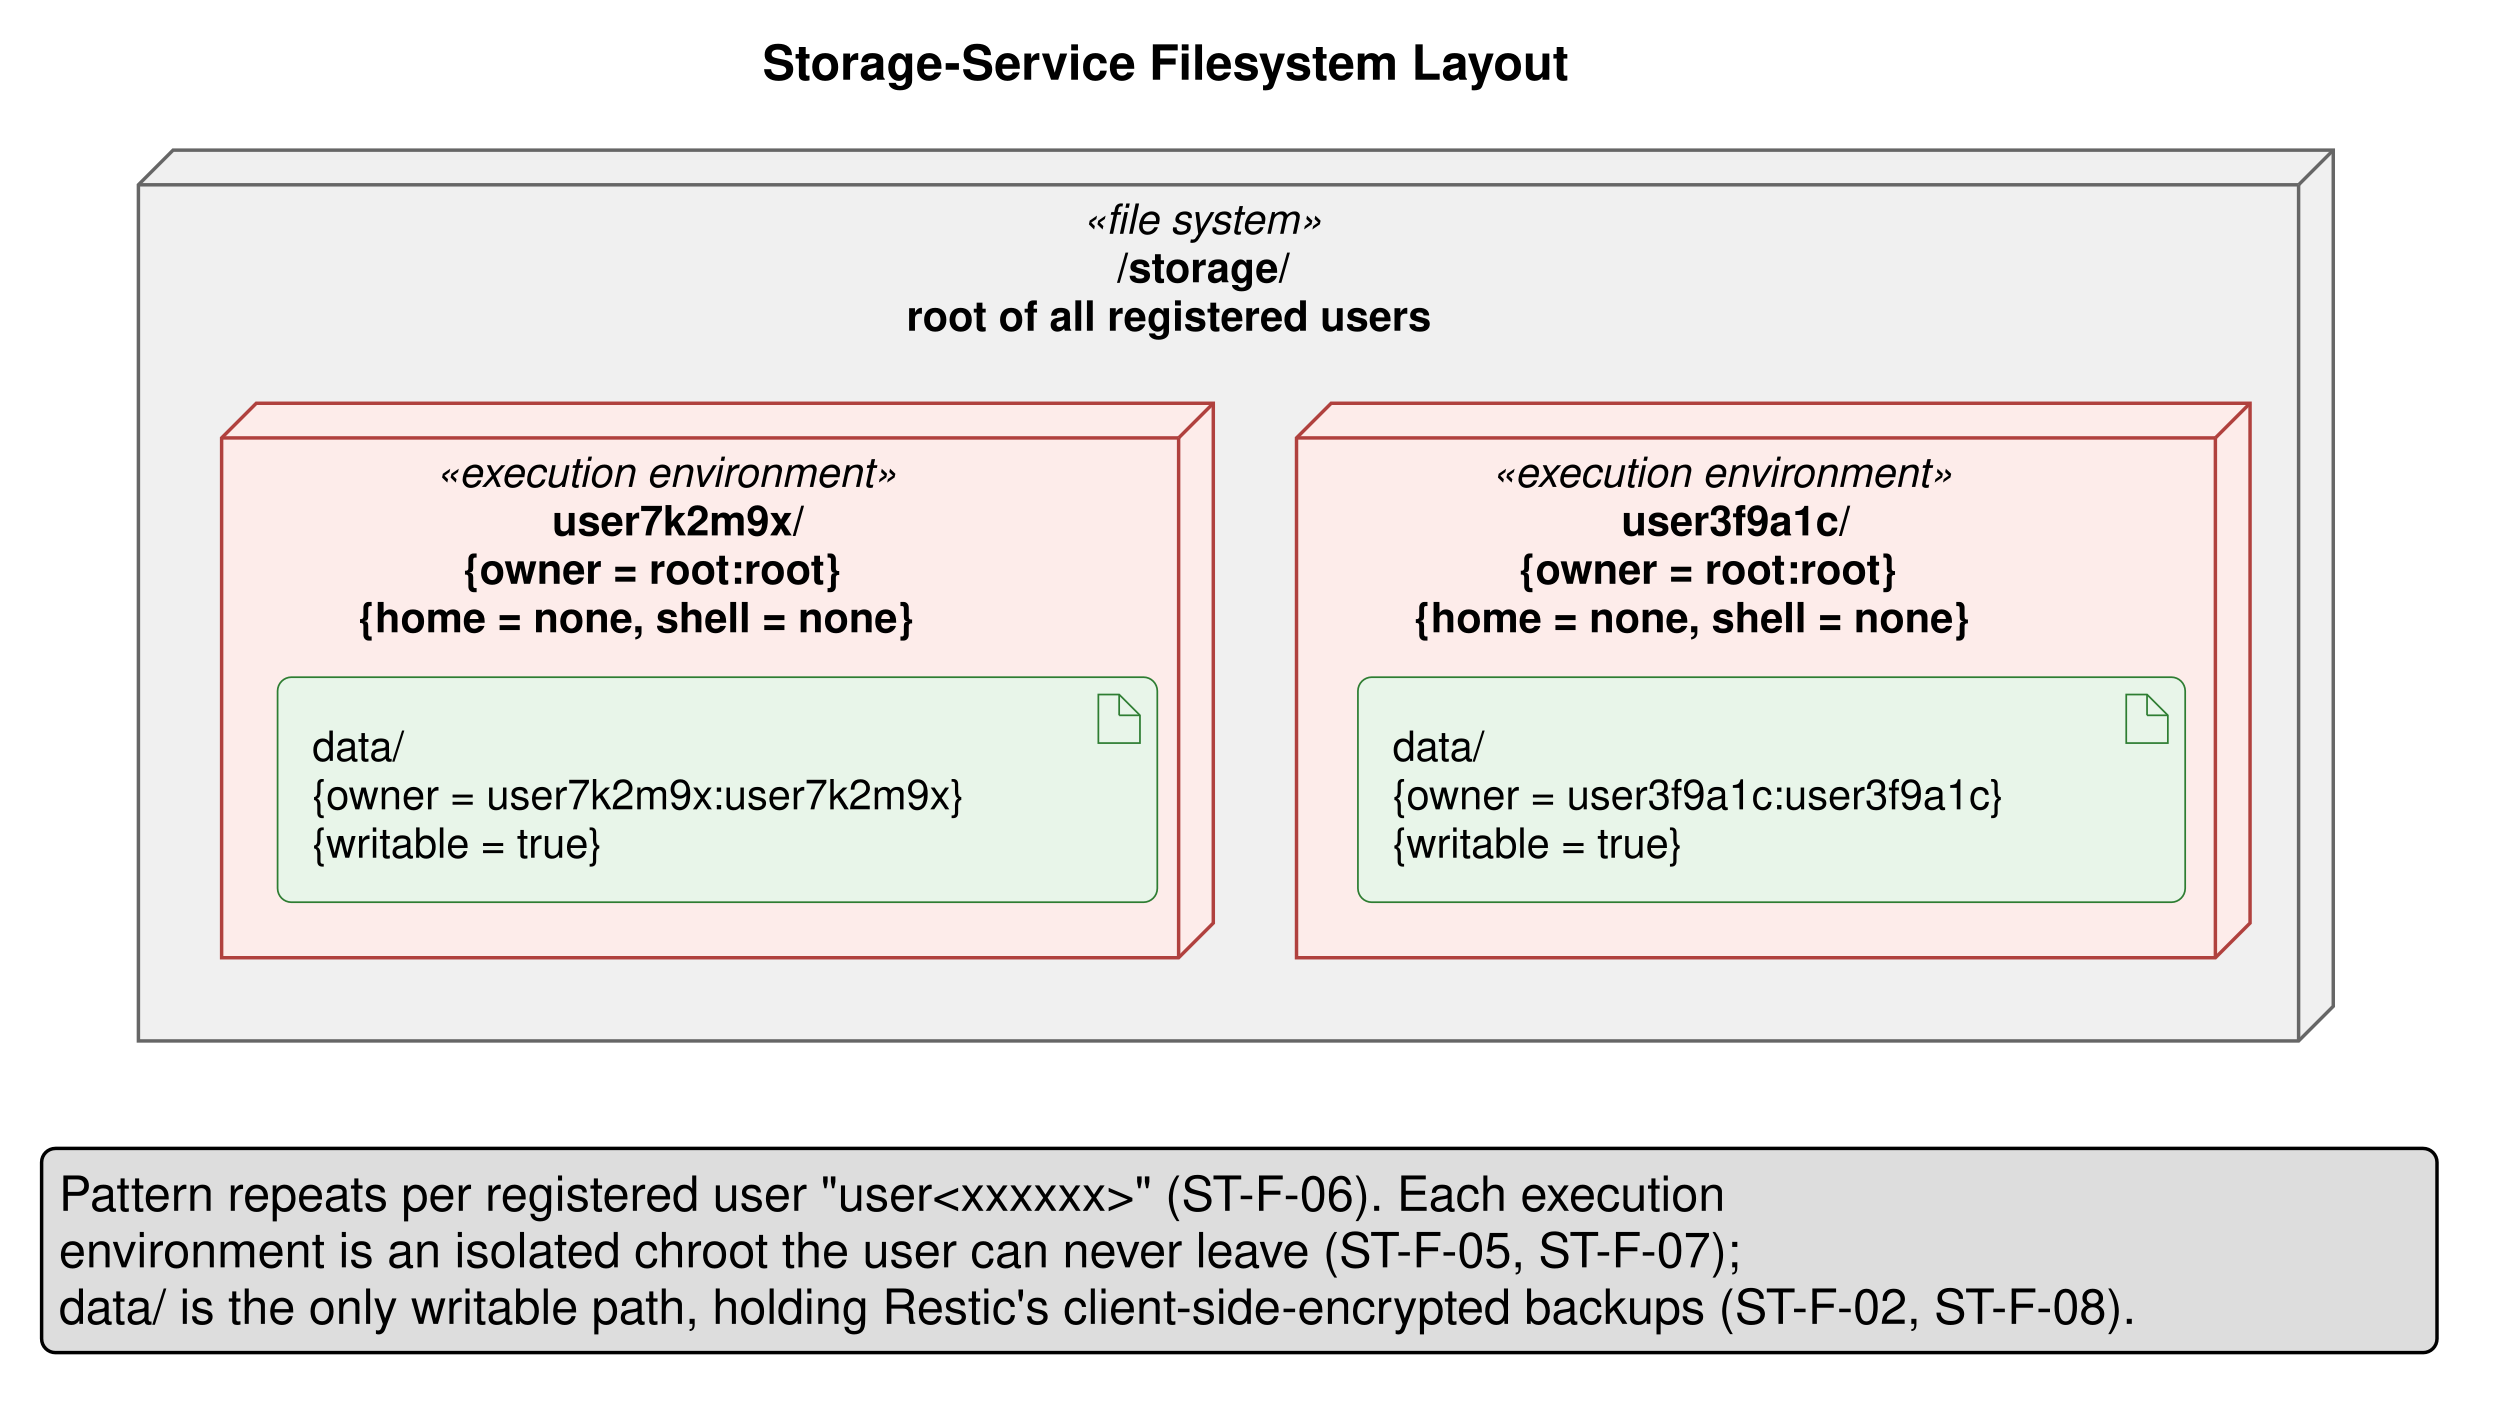
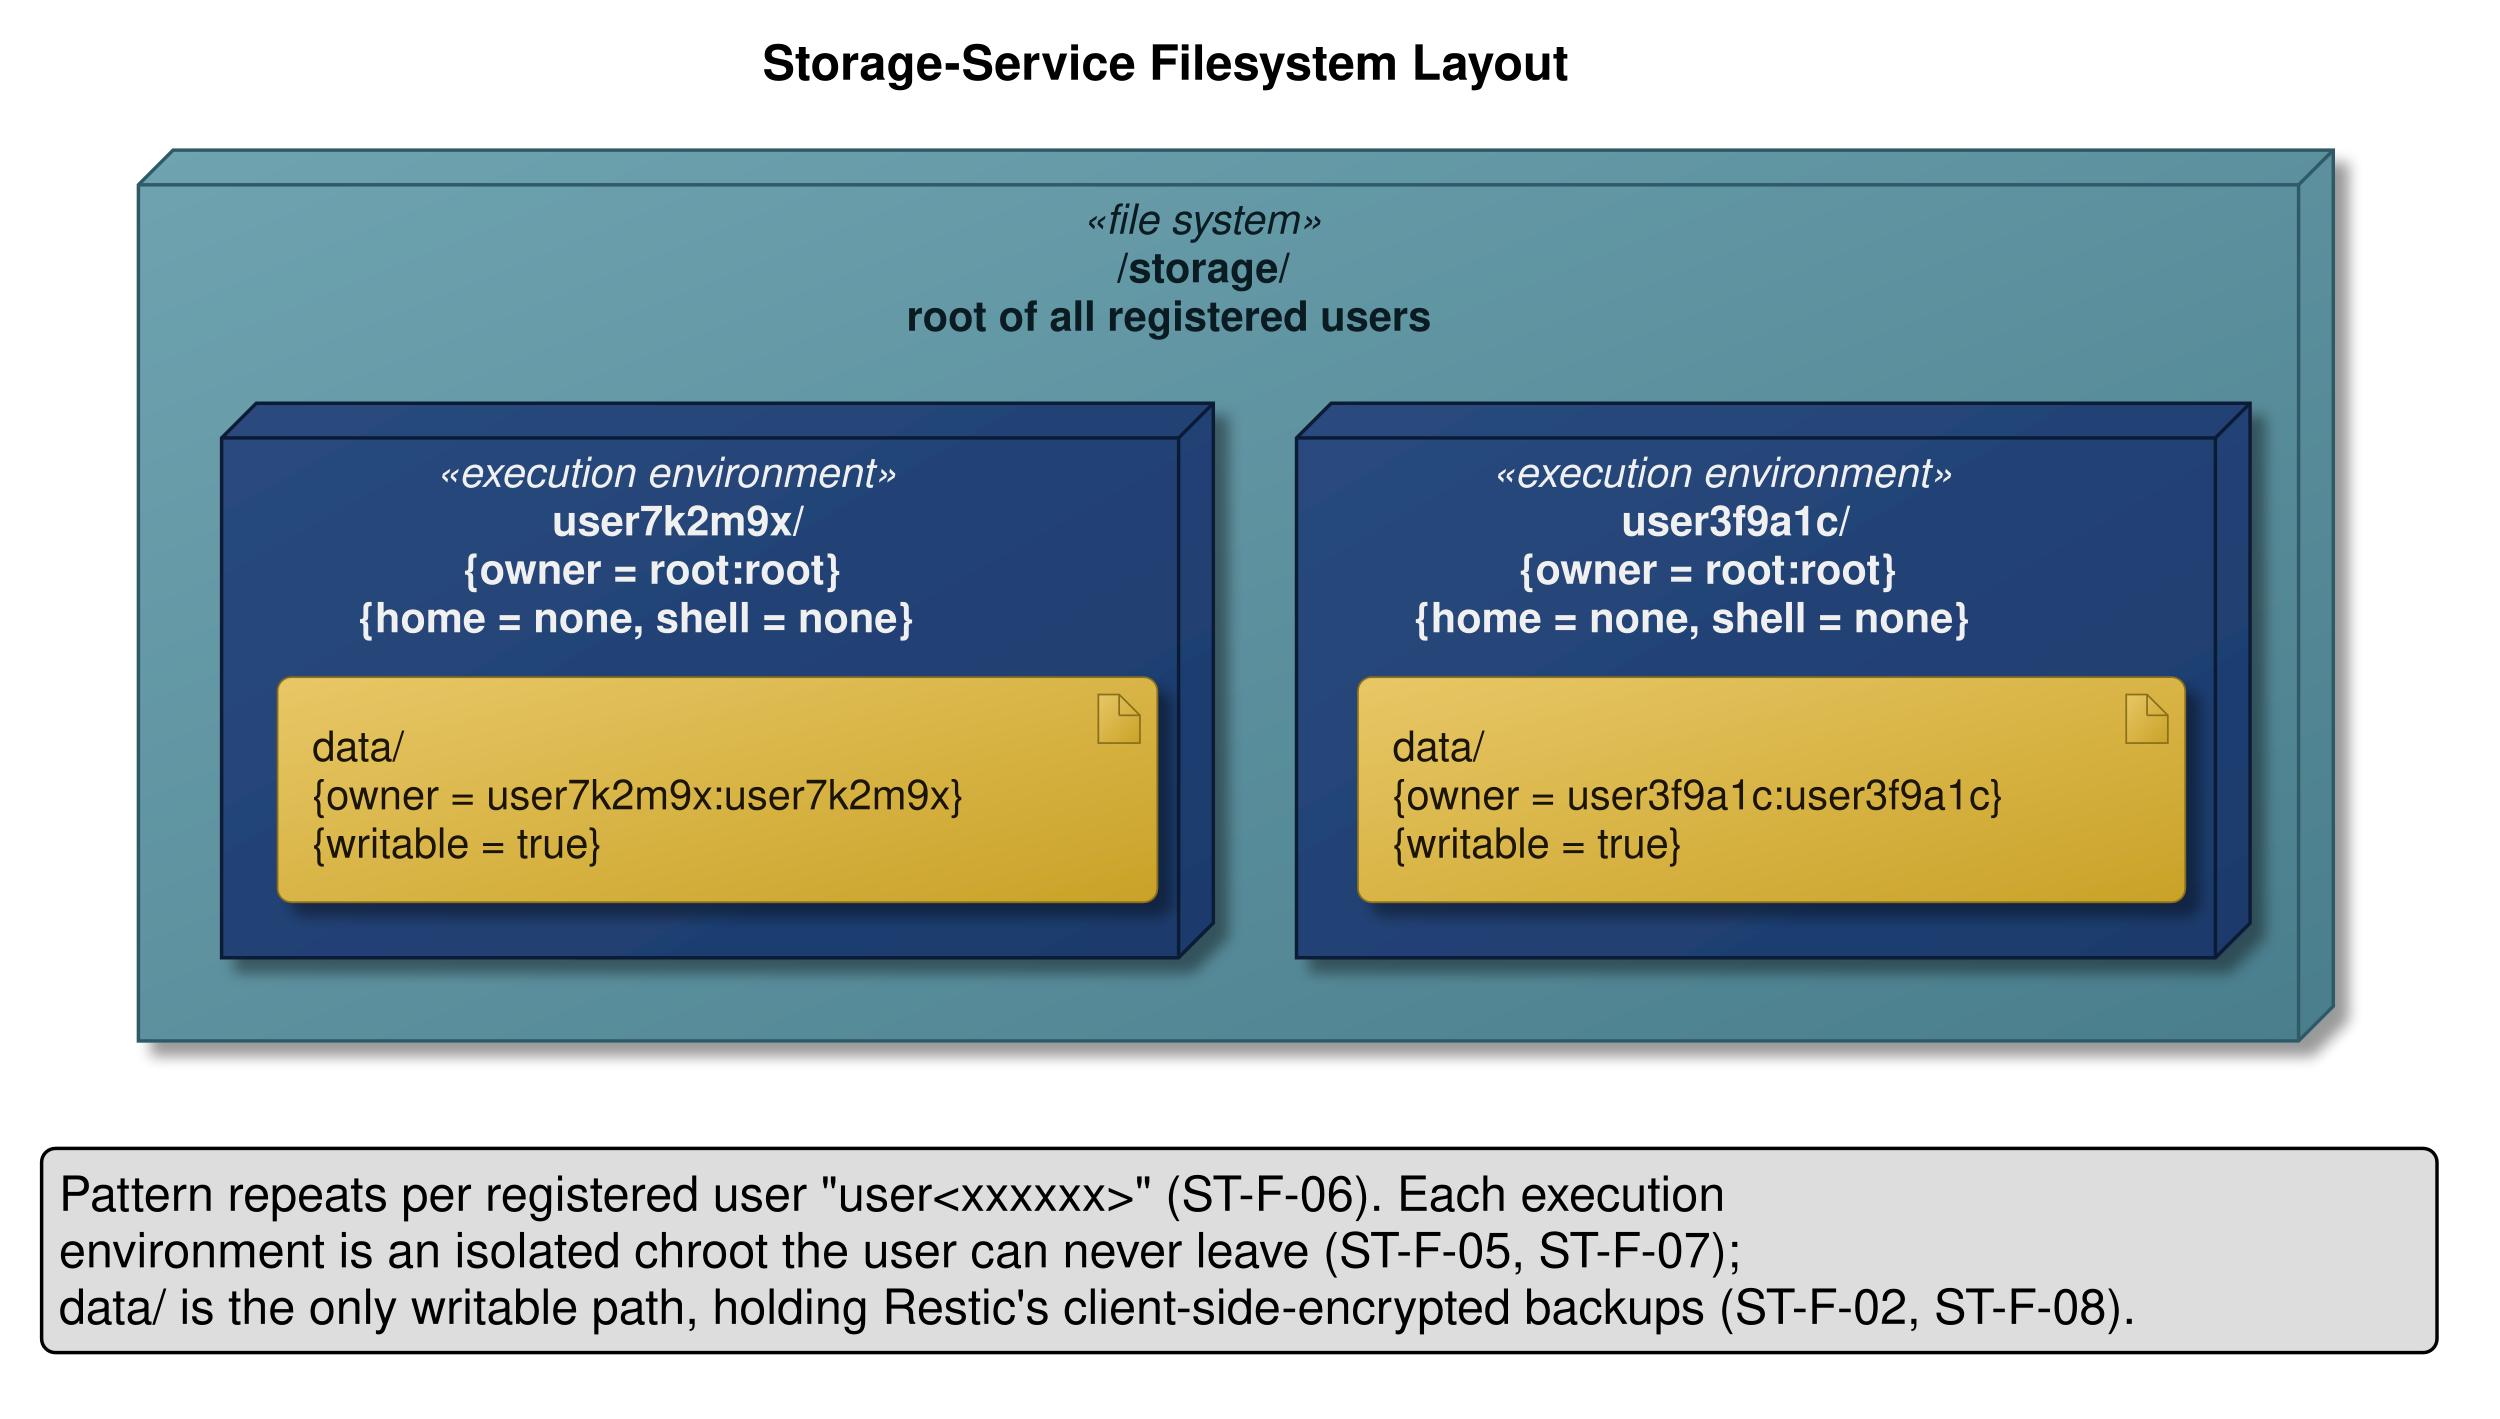
<svg xmlns="http://www.w3.org/2000/svg" contentStyleType="text/css" data-diagram-type="DESCRIPTION" height="409px" preserveAspectRatio="none" style="width:721px;height:409px;background:#FFFFFF;" version="1.1" viewBox="0 0 721 409" width="721px" zoomAndPan="magnify">
-   <defs />
+   <defs>
+     <linearGradient id="guu3h1tm8v4rs0" x1="0%" x2="100%" y1="0%" y2="100%">
+       <stop offset="0%" stop-color="#6FA3B0" />
+       <stop offset="100%" stop-color="#4A7E8C" />
+     </linearGradient>
+     <filter height="300%" id="fuu3h1tm8v4rs" width="300%" x="-1" y="-1">
+       <feGaussianBlur result="blurOut" stdDeviation="2" />
+       <feColorMatrix in="blurOut" result="blurOut2" type="matrix" values="0 0 0 0 0 0 0 0 0 0 0 0 0 0 0 0 0 0 .4 0" />
+       <feOffset dx="4" dy="4" in="blurOut2" result="blurOut3" />
+       <feBlend in="SourceGraphic" in2="blurOut3" mode="normal" />
+     </filter>
+     <linearGradient id="guu3h1tm8v4rs1" x1="0%" x2="100%" y1="0%" y2="100%">
+       <stop offset="0%" stop-color="#2A4A7F" />
+       <stop offset="100%" stop-color="#1B3A6B" />
+     </linearGradient>
+     <linearGradient id="guu3h1tm8v4rs2" x1="0%" x2="100%" y1="0%" y2="100%">
+       <stop offset="0%" stop-color="#E8C766" />
+       <stop offset="100%" stop-color="#C9A227" />
+     </linearGradient>
+   </defs>
  <g>
    <g class="title" data-source-line="3">
      <text fill="#000000" font-family="'Helvetica'" font-size="14" font-weight="700" lengthAdjust="spacing" textLength="275.017" x="219.908" y="22.995">Storage-Service Filesystem Layout</text>
    </g>
-     <g class="cluster" data-qualified-name="StorageRoot" data-source-line="23" id="ent0001">
-       <polygon fill="#F0F0F0" points="39.916,53.297,49.916,43.297,672.916,43.297,672.916,290.207,662.916,300.207,39.916,300.207,39.916,53.297" style="stroke:#666666;stroke-width:1;stroke-linejoin:miter;stroke-miterlimit:10;" />
-       <line style="stroke:#666666;stroke-width:1;" x1="662.916" x2="672.916" y1="53.297" y2="43.297" />
-       <line style="stroke:#666666;stroke-width:1;" x1="39.916" x2="662.916" y1="53.297" y2="53.297" />
-       <line style="stroke:#666666;stroke-width:1;" x1="662.916" x2="662.916" y1="53.297" y2="300.207" />
-       <text fill="#000000" font-family="'Helvetica'" font-size="12" font-style="italic" lengthAdjust="spacing" textLength="80.285" x="312.273" y="67.436">«file system»</text>
-       <text fill="#000000" font-family="'Helvetica'" font-size="12" font-weight="700" lengthAdjust="spacing" textLength="60.633" x="322.1" y="81.404">/storage/</text>
-       <text fill="#000000" font-family="'Helvetica'" font-size="12" font-weight="700" lengthAdjust="spacing" textLength="181.951" x="261.44" y="95.373">root of all registered users</text>
+     <g class="cluster" data-qualified-name="StorageRoot" data-source-line="32" id="ent0001">
+       <polygon fill="url(#guu3h1tm8v4rs0)" filter="url(#fuu3h1tm8v4rs)" points="39.916,53.297,49.916,43.297,672.916,43.297,672.916,290.207,662.916,300.207,39.916,300.207,39.916,53.297" style="stroke:#2F5A66;stroke-width:1;stroke-linejoin:miter;stroke-miterlimit:10;" />
+       <line style="stroke:#2F5A66;stroke-width:1;" x1="662.916" x2="672.916" y1="53.297" y2="43.297" />
+       <line style="stroke:#2F5A66;stroke-width:1;" x1="39.916" x2="662.916" y1="53.297" y2="53.297" />
+       <line style="stroke:#2F5A66;stroke-width:1;" x1="662.916" x2="662.916" y1="53.297" y2="300.207" />
+       <text fill="#0A1B22" font-family="'Helvetica'" font-size="12" font-style="italic" lengthAdjust="spacing" textLength="80.285" x="312.273" y="67.436">«file system»</text>
+       <text fill="#0A1B22" font-family="'Helvetica'" font-size="12" font-weight="700" lengthAdjust="spacing" textLength="60.633" x="322.1" y="81.404">/storage/</text>
+       <text fill="#0A1B22" font-family="'Helvetica'" font-size="12" font-weight="700" lengthAdjust="spacing" textLength="181.951" x="261.44" y="95.373">root of all registered users</text>
    </g>
-     <g class="cluster" data-qualified-name="StorageRoot.U1" data-source-line="25" id="ent0002">
-       <polygon fill="#FDECEA" points="63.916,126.297,73.916,116.297,349.916,116.297,349.916,266.207,339.916,276.207,63.916,276.207,63.916,126.297" style="stroke:#B0413E;stroke-width:1;stroke-linejoin:miter;stroke-miterlimit:10;" />
-       <line style="stroke:#B0413E;stroke-width:1;" x1="339.916" x2="349.916" y1="126.297" y2="116.297" />
-       <line style="stroke:#B0413E;stroke-width:1;" x1="63.916" x2="339.916" y1="126.297" y2="126.297" />
-       <line style="stroke:#B0413E;stroke-width:1;" x1="339.916" x2="339.916" y1="126.297" y2="276.207" />
-       <text fill="#000000" font-family="'Helvetica'" font-size="12" font-style="italic" lengthAdjust="spacing" textLength="154.371" x="125.731" y="140.435">«execution environment»</text>
-       <text fill="#000000" font-family="'Helvetica'" font-size="12" font-weight="700" lengthAdjust="spacing" textLength="87.398" x="159.217" y="154.404">user7k2m9x/</text>
-       <text fill="#000000" font-family="'Helvetica'" font-size="12" font-weight="700" lengthAdjust="spacing" textLength="138.51" x="133.661" y="168.373">{owner = root:root}</text>
-       <text fill="#000000" font-family="'Helvetica'" font-size="12" font-weight="700" lengthAdjust="spacing" textLength="199.06" x="103.386" y="182.342">{home = none, shell = none}</text>
+     <g class="cluster" data-qualified-name="StorageRoot.U1" data-source-line="34" id="ent0002">
+       <polygon fill="url(#guu3h1tm8v4rs1)" filter="url(#fuu3h1tm8v4rs)" points="63.916,126.297,73.916,116.297,349.916,116.297,349.916,266.207,339.916,276.207,63.916,276.207,63.916,126.297" style="stroke:#0A1B36;stroke-width:1;stroke-linejoin:miter;stroke-miterlimit:10;" />
+       <line style="stroke:#0A1B36;stroke-width:1;" x1="339.916" x2="349.916" y1="126.297" y2="116.297" />
+       <line style="stroke:#0A1B36;stroke-width:1;" x1="63.916" x2="339.916" y1="126.297" y2="126.297" />
+       <line style="stroke:#0A1B36;stroke-width:1;" x1="339.916" x2="339.916" y1="126.297" y2="276.207" />
+       <text fill="#F0F0F0" font-family="'Helvetica'" font-size="12" font-style="italic" lengthAdjust="spacing" textLength="154.371" x="125.731" y="140.435">«execution environment»</text>
+       <text fill="#F0F0F0" font-family="'Helvetica'" font-size="12" font-weight="700" lengthAdjust="spacing" textLength="87.398" x="159.217" y="154.404">user7k2m9x/</text>
+       <text fill="#F0F0F0" font-family="'Helvetica'" font-size="12" font-weight="700" lengthAdjust="spacing" textLength="138.51" x="133.661" y="168.373">{owner = root:root}</text>
+       <text fill="#F0F0F0" font-family="'Helvetica'" font-size="12" font-weight="700" lengthAdjust="spacing" textLength="199.06" x="103.386" y="182.342">{home = none, shell = none}</text>
    </g>
-     <g class="cluster" data-qualified-name="StorageRoot.U2" data-source-line="29" id="ent0004">
-       <polygon fill="#FDECEA" points="373.916,126.297,383.916,116.297,648.916,116.297,648.916,266.207,638.916,276.207,373.916,276.207,373.916,126.297" style="stroke:#B0413E;stroke-width:1;stroke-linejoin:miter;stroke-miterlimit:10;" />
-       <line style="stroke:#B0413E;stroke-width:1;" x1="638.916" x2="648.916" y1="126.297" y2="116.297" />
-       <line style="stroke:#B0413E;stroke-width:1;" x1="373.916" x2="638.916" y1="126.297" y2="126.297" />
-       <line style="stroke:#B0413E;stroke-width:1;" x1="638.916" x2="638.916" y1="126.297" y2="276.207" />
-       <text fill="#000000" font-family="'Helvetica'" font-size="12" font-style="italic" lengthAdjust="spacing" textLength="154.371" x="430.231" y="140.435">«execution environment»</text>
-       <text fill="#000000" font-family="'Helvetica'" font-size="12" font-weight="700" lengthAdjust="spacing" textLength="79.606" x="467.613" y="154.404">user3f9a1c/</text>
-       <text fill="#000000" font-family="'Helvetica'" font-size="12" font-weight="700" lengthAdjust="spacing" textLength="138.51" x="438.161" y="168.373">{owner = root:root}</text>
-       <text fill="#000000" font-family="'Helvetica'" font-size="12" font-weight="700" lengthAdjust="spacing" textLength="199.06" x="407.886" y="182.342">{home = none, shell = none}</text>
+     <g class="cluster" data-qualified-name="StorageRoot.U2" data-source-line="38" id="ent0004">
+       <polygon fill="url(#guu3h1tm8v4rs1)" filter="url(#fuu3h1tm8v4rs)" points="373.916,126.297,383.916,116.297,648.916,116.297,648.916,266.207,638.916,276.207,373.916,276.207,373.916,126.297" style="stroke:#0A1B36;stroke-width:1;stroke-linejoin:miter;stroke-miterlimit:10;" />
+       <line style="stroke:#0A1B36;stroke-width:1;" x1="638.916" x2="648.916" y1="126.297" y2="116.297" />
+       <line style="stroke:#0A1B36;stroke-width:1;" x1="373.916" x2="638.916" y1="126.297" y2="126.297" />
+       <line style="stroke:#0A1B36;stroke-width:1;" x1="638.916" x2="638.916" y1="126.297" y2="276.207" />
+       <text fill="#F0F0F0" font-family="'Helvetica'" font-size="12" font-style="italic" lengthAdjust="spacing" textLength="154.371" x="430.231" y="140.435">«execution environment»</text>
+       <text fill="#F0F0F0" font-family="'Helvetica'" font-size="12" font-weight="700" lengthAdjust="spacing" textLength="79.606" x="467.613" y="154.404">user3f9a1c/</text>
+       <text fill="#F0F0F0" font-family="'Helvetica'" font-size="12" font-weight="700" lengthAdjust="spacing" textLength="138.51" x="438.161" y="168.373">{owner = root:root}</text>
+       <text fill="#F0F0F0" font-family="'Helvetica'" font-size="12" font-weight="700" lengthAdjust="spacing" textLength="199.06" x="407.886" y="182.342">{home = none, shell = none}</text>
    </g>
-     <g class="entity" data-qualified-name="StorageRoot.U1.D1" data-source-line="26" id="ent0003">
-       <rect fill="#E8F5E9" height="64.906" rx="4" ry="4" style="stroke:#2E7D32;stroke-width:0.5;" width="253.711" x="80.056" y="195.297" />
-       <polygon fill="#E8F5E9" points="316.767,200.297,316.767,214.297,328.767,214.297,328.767,206.297,322.767,200.297,316.767,200.297" style="stroke:#2E7D32;stroke-width:0.5;stroke-linejoin:miter;stroke-miterlimit:10;" />
-       <line style="stroke:#2E7D32;stroke-width:0.5;" x1="322.767" x2="322.767" y1="200.297" y2="206.297" />
-       <line style="stroke:#2E7D32;stroke-width:0.5;" x1="328.767" x2="322.767" y1="206.297" y2="206.297" />
-       <text fill="#000000" font-family="'Helvetica'" font-size="12" lengthAdjust="spacing" textLength="31.072" x="90.056" y="219.435">data/</text>
-       <text fill="#000000" font-family="'Helvetica'" font-size="12" lengthAdjust="spacing" textLength="223.711" x="90.056" y="233.404">{owner = user7k2m9x:user7k2m9x}</text>
-       <text fill="#000000" font-family="'Helvetica'" font-size="12" lengthAdjust="spacing" textLength="106.055" x="90.056" y="247.373">{writable = true}</text>
+     <g class="entity" data-qualified-name="StorageRoot.U1.D1" data-source-line="35" id="ent0003">
+       <rect fill="url(#guu3h1tm8v4rs2)" filter="url(#fuu3h1tm8v4rs)" height="64.906" rx="4" ry="4" style="stroke:#8B6F1A;stroke-width:0.5;" width="253.711" x="80.056" y="195.297" />
+       <polygon fill="url(#guu3h1tm8v4rs2)" points="316.767,200.297,316.767,214.297,328.767,214.297,328.767,206.297,322.767,200.297,316.767,200.297" style="stroke:#8B6F1A;stroke-width:0.5;stroke-linejoin:miter;stroke-miterlimit:10;" />
+       <line style="stroke:#8B6F1A;stroke-width:0.5;" x1="322.767" x2="322.767" y1="200.297" y2="206.297" />
+       <line style="stroke:#8B6F1A;stroke-width:0.5;" x1="328.767" x2="322.767" y1="206.297" y2="206.297" />
+       <text fill="#1A1400" font-family="'Helvetica'" font-size="12" lengthAdjust="spacing" textLength="31.072" x="90.056" y="219.435">data/</text>
+       <text fill="#1A1400" font-family="'Helvetica'" font-size="12" lengthAdjust="spacing" textLength="223.711" x="90.056" y="233.404">{owner = user7k2m9x:user7k2m9x}</text>
+       <text fill="#1A1400" font-family="'Helvetica'" font-size="12" lengthAdjust="spacing" textLength="106.055" x="90.056" y="247.373">{writable = true}</text>
    </g>
-     <g class="entity" data-qualified-name="StorageRoot.U2.D2" data-source-line="30" id="ent0005">
-       <rect fill="#E8F5E9" height="64.906" rx="4" ry="4" style="stroke:#2E7D32;stroke-width:0.5;" width="238.582" x="391.626" y="195.297" />
-       <polygon fill="#E8F5E9" points="613.208,200.297,613.208,214.297,625.208,214.297,625.208,206.297,619.208,200.297,613.208,200.297" style="stroke:#2E7D32;stroke-width:0.5;stroke-linejoin:miter;stroke-miterlimit:10;" />
-       <line style="stroke:#2E7D32;stroke-width:0.5;" x1="619.208" x2="619.208" y1="200.297" y2="206.297" />
-       <line style="stroke:#2E7D32;stroke-width:0.5;" x1="625.208" x2="619.208" y1="206.297" y2="206.297" />
-       <text fill="#000000" font-family="'Helvetica'" font-size="12" lengthAdjust="spacing" textLength="31.072" x="401.626" y="219.435">data/</text>
-       <text fill="#000000" font-family="'Helvetica'" font-size="12" lengthAdjust="spacing" textLength="208.582" x="401.626" y="233.404">{owner = user3f9a1c:user3f9a1c}</text>
-       <text fill="#000000" font-family="'Helvetica'" font-size="12" lengthAdjust="spacing" textLength="106.055" x="401.626" y="247.373">{writable = true}</text>
+     <g class="entity" data-qualified-name="StorageRoot.U2.D2" data-source-line="39" id="ent0005">
+       <rect fill="url(#guu3h1tm8v4rs2)" filter="url(#fuu3h1tm8v4rs)" height="64.906" rx="4" ry="4" style="stroke:#8B6F1A;stroke-width:0.5;" width="238.582" x="391.626" y="195.297" />
+       <polygon fill="url(#guu3h1tm8v4rs2)" points="613.208,200.297,613.208,214.297,625.208,214.297,625.208,206.297,619.208,200.297,613.208,200.297" style="stroke:#8B6F1A;stroke-width:0.5;stroke-linejoin:miter;stroke-miterlimit:10;" />
+       <line style="stroke:#8B6F1A;stroke-width:0.5;" x1="619.208" x2="619.208" y1="200.297" y2="206.297" />
+       <line style="stroke:#8B6F1A;stroke-width:0.5;" x1="625.208" x2="619.208" y1="206.297" y2="206.297" />
+       <text fill="#1A1400" font-family="'Helvetica'" font-size="12" lengthAdjust="spacing" textLength="31.072" x="401.626" y="219.435">data/</text>
+       <text fill="#1A1400" font-family="'Helvetica'" font-size="12" lengthAdjust="spacing" textLength="208.582" x="401.626" y="233.404">{owner = user3f9a1c:user3f9a1c}</text>
+       <text fill="#1A1400" font-family="'Helvetica'" font-size="12" lengthAdjust="spacing" textLength="106.055" x="401.626" y="247.373">{writable = true}</text>
    </g>
-     <g class="legend" data-source-line="34">
+     <g class="legend" data-source-line="43">
      <rect fill="#DDDDDD" height="58.891" rx="4" ry="4" style="stroke:#000000;stroke-width:1;" width="690.832" x="12" y="331.207" />
      <text fill="#000000" font-family="'Helvetica'" font-size="14" lengthAdjust="spacing" textLength="553.93" x="17" y="349.202">Pattern repeats per registered user "user&lt;xxxxxx&gt;" (ST-F-06). Each execution</text>
      <text fill="#000000" font-family="'Helvetica'" font-size="14" lengthAdjust="spacing" textLength="550.901" x="17" y="365.499">environment is an isolated chroot the user can never leave (ST-F-05, ST-F-07);</text>
      <text fill="#000000" font-family="'Helvetica'" font-size="14" lengthAdjust="spacing" textLength="680.832" x="17" y="381.796">data/ is the only writable path, holding Restic's client-side-encrypted backups (ST-F-02, ST-F-08).</text>
    </g>
  </g>
</svg>
